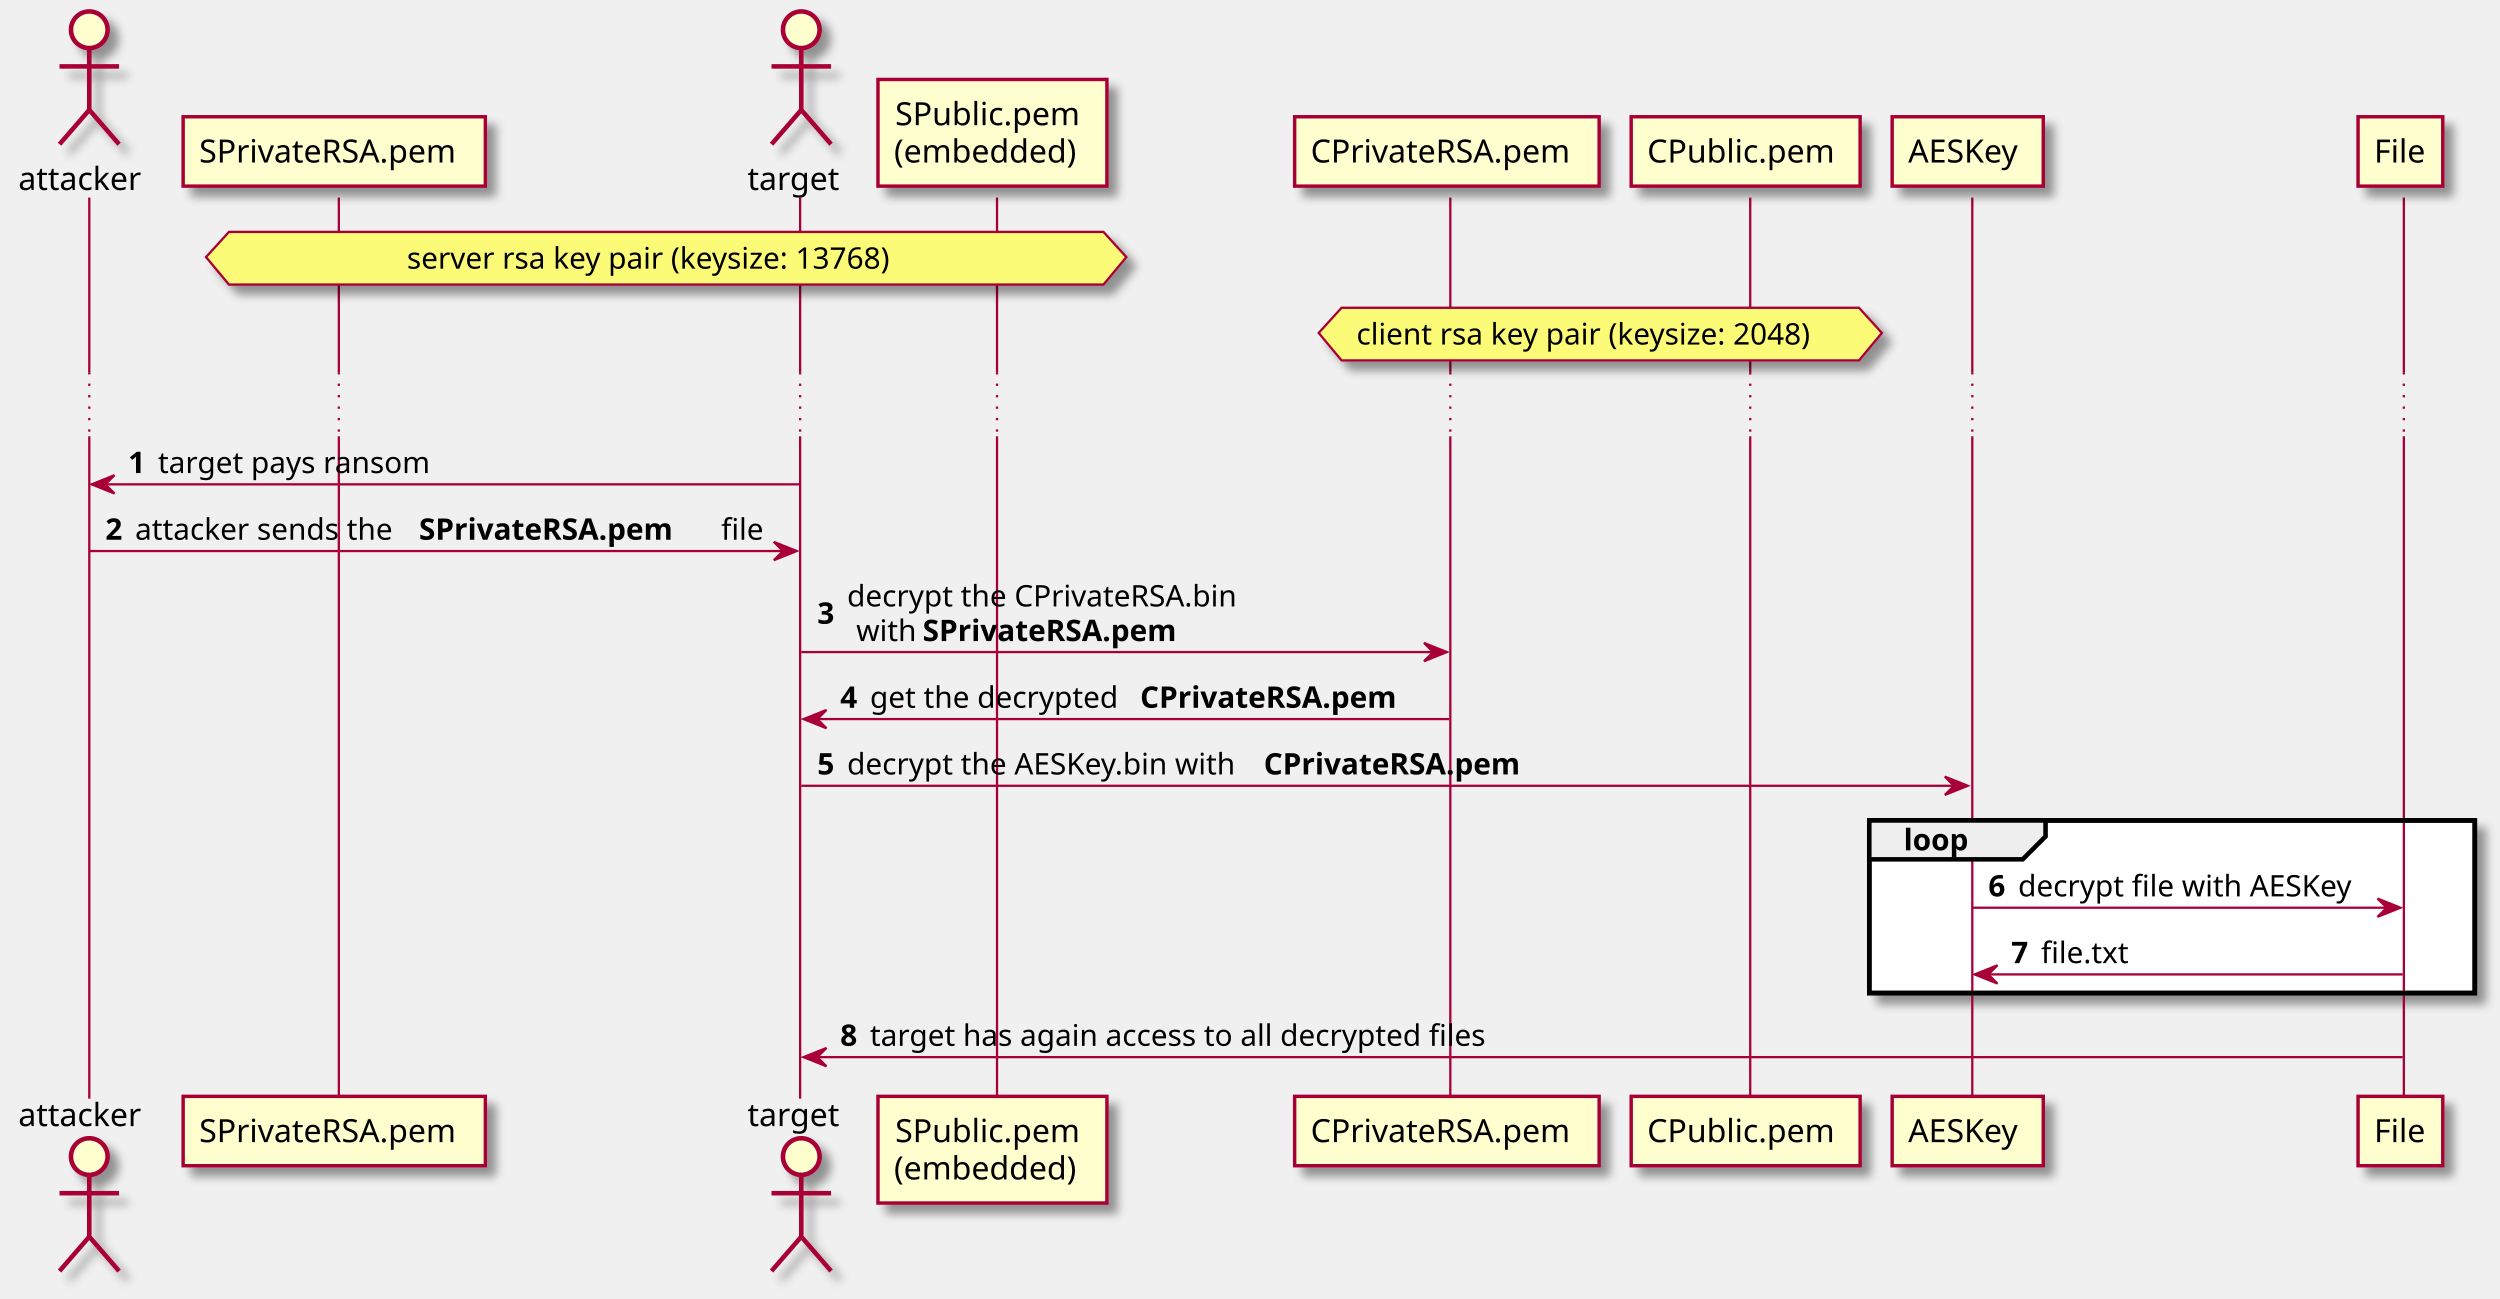
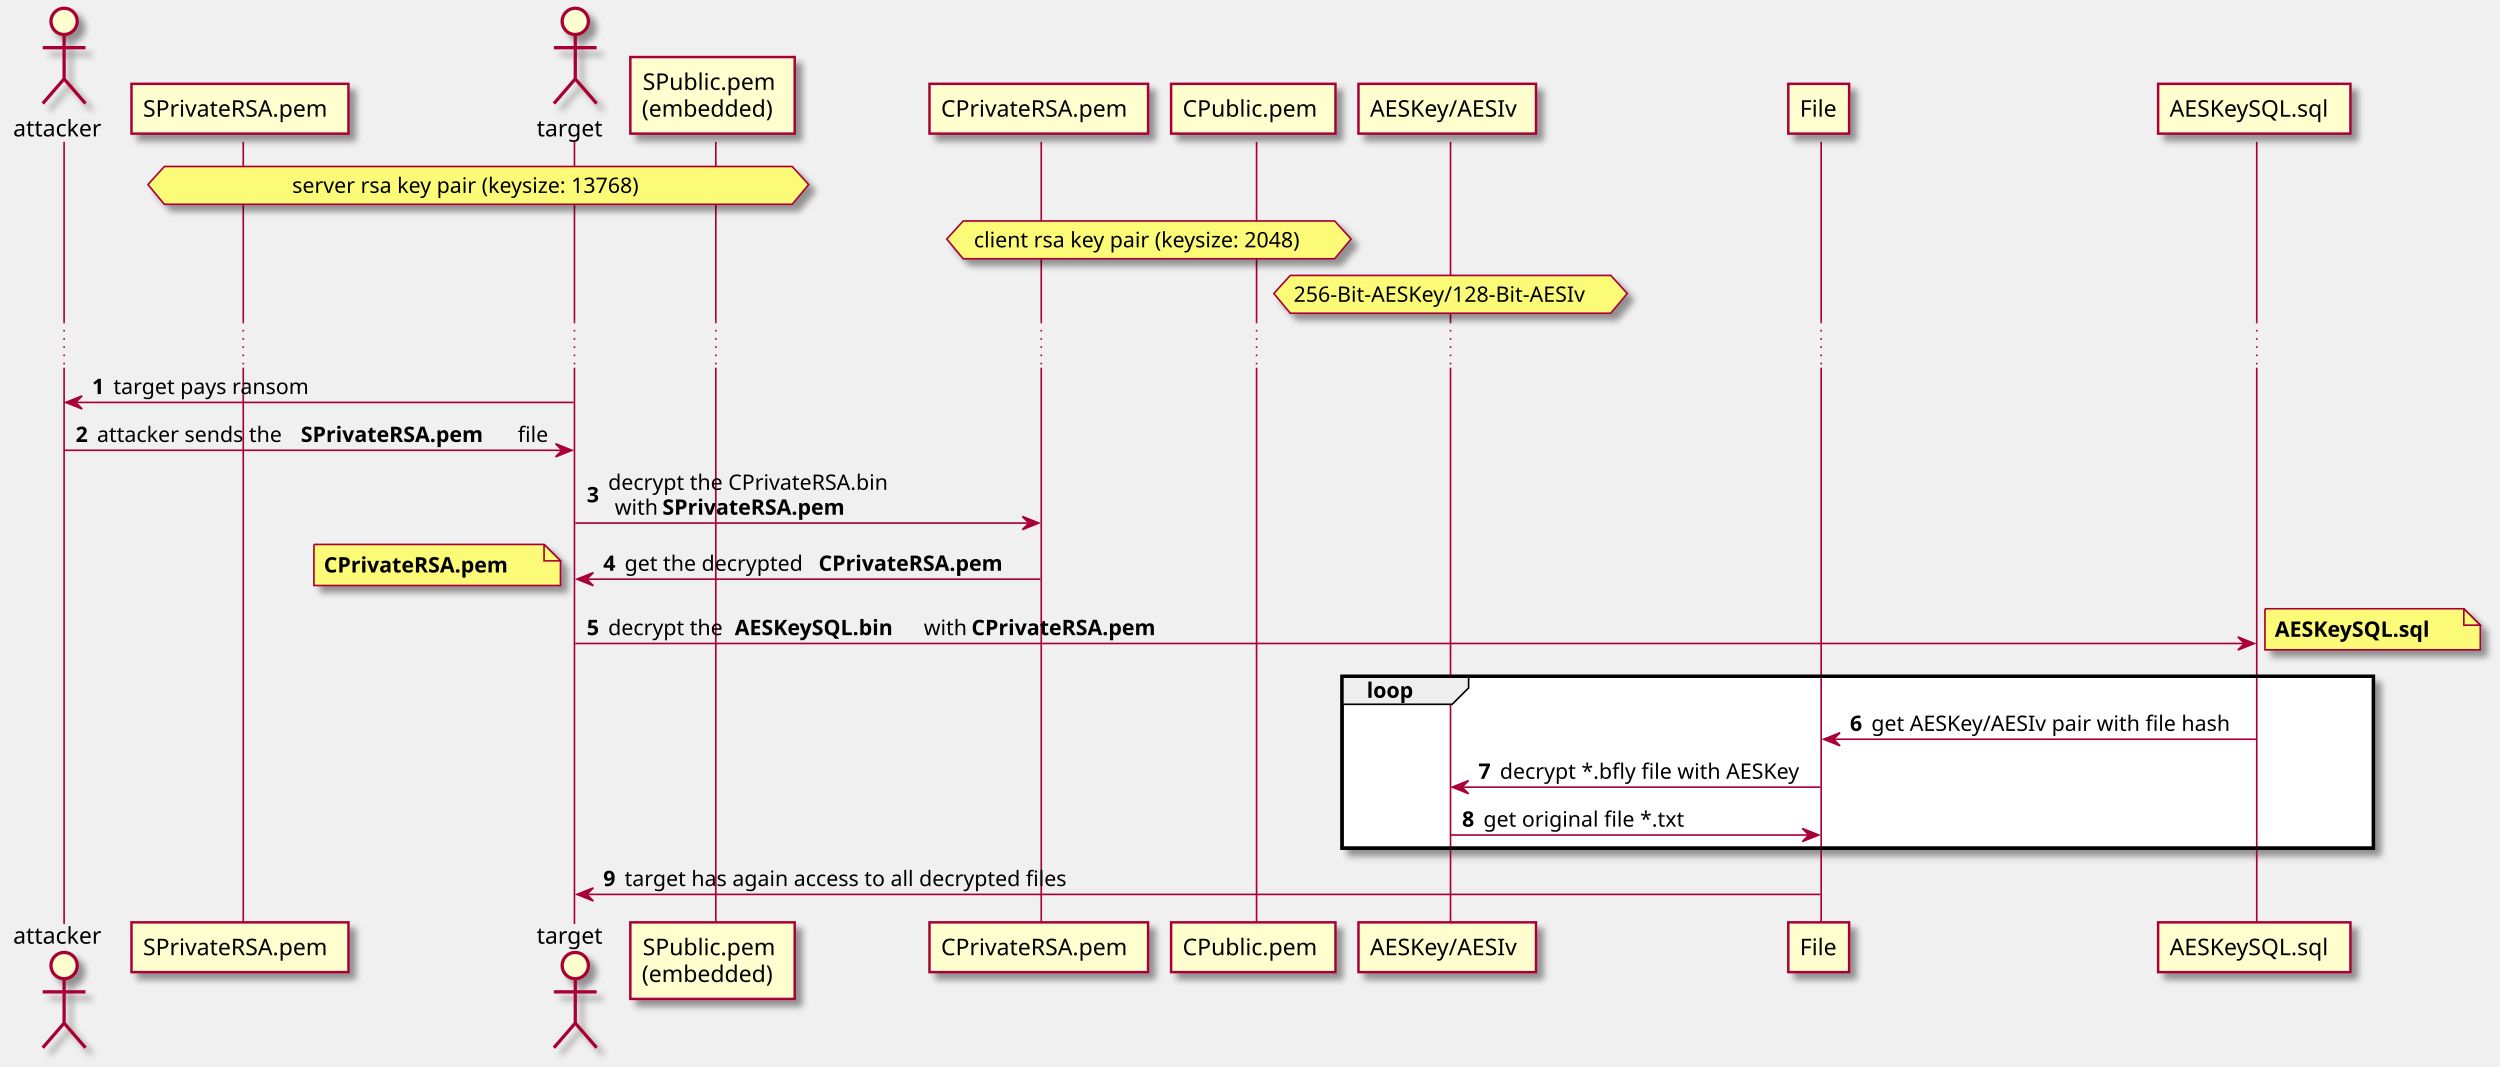
- <svg xmlns="http://www.w3.org/2000/svg" contentScriptType="application/ecmascript" contentStyleType="text/css" height="567px" preserveAspectRatio="none" style="width:1092px;height:567px;" version="1.1" viewBox="0 0 1092 567" width="1092px" zoomAndPan="magnify">
+ <svg xmlns="http://www.w3.org/2000/svg" contentScriptType="application/ecmascript" contentStyleType="text/css" height="649px" preserveAspectRatio="none" style="width:1521px;height:649px;" version="1.1" viewBox="0 0 1521 649" width="1521px" zoomAndPan="magnify">
  <defs>
-     <filter height="300%" id="f1bf8vl59y345n" width="300%" x="-1" y="-1">
+     <filter height="300%" id="f1le8fboslw32j" width="300%" x="-1" y="-1">
      <feGaussianBlur result="blurOut" stdDeviation="2.0" />
      <feColorMatrix in="blurOut" result="blurOut2" type="matrix" values="0 0 0 0 0 0 0 0 0 0 0 0 0 0 0 0 0 0 .4 0" />
      <feOffset dx="4.0" dy="4.0" in="blurOut2" result="blurOut3" />
      <feBlend in="SourceGraphic" in2="blurOut3" mode="normal" />
    </filter>
  </defs>
  <g>
-     <rect fill="#FFFFFF" filter="url(#f1bf8vl59y345n)" height="75.398" style="stroke: #000000; stroke-width: 2.0;" width="264.5" x="816.5" y="358.359" />
-     <line style="stroke: #A80036; stroke-width: 1.0;" x1="39" x2="39" y1="86.297" y2="162.562" />
-     <line style="stroke: #A80036; stroke-width: 1.0; stroke-dasharray: 1.0,4.0;" x1="39" x2="39" y1="162.562" y2="190.562" />
-     <line style="stroke: #A80036; stroke-width: 1.0;" x1="39" x2="39" y1="190.562" y2="479.891" />
-     <line style="stroke: #A80036; stroke-width: 1.0;" x1="148" x2="148" y1="86.297" y2="162.562" />
-     <line style="stroke: #A80036; stroke-width: 1.0; stroke-dasharray: 1.0,4.0;" x1="148" x2="148" y1="162.562" y2="190.562" />
-     <line style="stroke: #A80036; stroke-width: 1.0;" x1="148" x2="148" y1="190.562" y2="479.891" />
-     <line style="stroke: #A80036; stroke-width: 1.0;" x1="349.5" x2="349.5" y1="86.297" y2="162.562" />
-     <line style="stroke: #A80036; stroke-width: 1.0; stroke-dasharray: 1.0,4.0;" x1="349.5" x2="349.5" y1="162.562" y2="190.562" />
-     <line style="stroke: #A80036; stroke-width: 1.0;" x1="349.5" x2="349.5" y1="190.562" y2="479.891" />
-     <line style="stroke: #A80036; stroke-width: 1.0;" x1="435.5" x2="435.5" y1="86.297" y2="162.562" />
-     <line style="stroke: #A80036; stroke-width: 1.0; stroke-dasharray: 1.0,4.0;" x1="435.5" x2="435.5" y1="162.562" y2="190.562" />
-     <line style="stroke: #A80036; stroke-width: 1.0;" x1="435.5" x2="435.5" y1="190.562" y2="479.891" />
-     <line style="stroke: #A80036; stroke-width: 1.0;" x1="633.5" x2="633.5" y1="86.297" y2="162.562" />
-     <line style="stroke: #A80036; stroke-width: 1.0; stroke-dasharray: 1.0,4.0;" x1="633.5" x2="633.5" y1="162.562" y2="190.562" />
-     <line style="stroke: #A80036; stroke-width: 1.0;" x1="633.5" x2="633.5" y1="190.562" y2="479.891" />
-     <line style="stroke: #A80036; stroke-width: 1.0;" x1="764.5" x2="764.5" y1="86.297" y2="162.562" />
-     <line style="stroke: #A80036; stroke-width: 1.0; stroke-dasharray: 1.0,4.0;" x1="764.5" x2="764.5" y1="162.562" y2="190.562" />
-     <line style="stroke: #A80036; stroke-width: 1.0;" x1="764.5" x2="764.5" y1="190.562" y2="479.891" />
-     <line style="stroke: #A80036; stroke-width: 1.0;" x1="861.5" x2="861.5" y1="86.297" y2="162.562" />
-     <line style="stroke: #A80036; stroke-width: 1.0; stroke-dasharray: 1.0,4.0;" x1="861.5" x2="861.5" y1="162.562" y2="190.562" />
-     <line style="stroke: #A80036; stroke-width: 1.0;" x1="861.5" x2="861.5" y1="190.562" y2="479.891" />
-     <line style="stroke: #A80036; stroke-width: 1.0;" x1="1050" x2="1050" y1="86.297" y2="162.562" />
-     <line style="stroke: #A80036; stroke-width: 1.0; stroke-dasharray: 1.0,4.0;" x1="1050" x2="1050" y1="162.562" y2="190.562" />
-     <line style="stroke: #A80036; stroke-width: 1.0;" x1="1050" x2="1050" y1="190.562" y2="479.891" />
+     <rect fill="#FFFFFF" filter="url(#f1le8fboslw32j)" height="104.531" style="stroke: #000000; stroke-width: 2.0;" width="627.5" x="816.5" y="411.492" />
+     <line style="stroke: #A80036; stroke-width: 1.0;" x1="39" x2="39" y1="86.297" y2="195.695" />
+     <line style="stroke: #A80036; stroke-width: 1.0; stroke-dasharray: 1.0,4.0;" x1="39" x2="39" y1="195.695" y2="223.695" />
+     <line style="stroke: #A80036; stroke-width: 1.0;" x1="39" x2="39" y1="223.695" y2="562.156" />
+     <line style="stroke: #A80036; stroke-width: 1.0;" x1="148" x2="148" y1="86.297" y2="195.695" />
+     <line style="stroke: #A80036; stroke-width: 1.0; stroke-dasharray: 1.0,4.0;" x1="148" x2="148" y1="195.695" y2="223.695" />
+     <line style="stroke: #A80036; stroke-width: 1.0;" x1="148" x2="148" y1="223.695" y2="562.156" />
+     <line style="stroke: #A80036; stroke-width: 1.0;" x1="349.5" x2="349.5" y1="86.297" y2="195.695" />
+     <line style="stroke: #A80036; stroke-width: 1.0; stroke-dasharray: 1.0,4.0;" x1="349.5" x2="349.5" y1="195.695" y2="223.695" />
+     <line style="stroke: #A80036; stroke-width: 1.0;" x1="349.5" x2="349.5" y1="223.695" y2="562.156" />
+     <line style="stroke: #A80036; stroke-width: 1.0;" x1="435.5" x2="435.5" y1="86.297" y2="195.695" />
+     <line style="stroke: #A80036; stroke-width: 1.0; stroke-dasharray: 1.0,4.0;" x1="435.5" x2="435.5" y1="195.695" y2="223.695" />
+     <line style="stroke: #A80036; stroke-width: 1.0;" x1="435.5" x2="435.5" y1="223.695" y2="562.156" />
+     <line style="stroke: #A80036; stroke-width: 1.0;" x1="633.5" x2="633.5" y1="86.297" y2="195.695" />
+     <line style="stroke: #A80036; stroke-width: 1.0; stroke-dasharray: 1.0,4.0;" x1="633.5" x2="633.5" y1="195.695" y2="223.695" />
+     <line style="stroke: #A80036; stroke-width: 1.0;" x1="633.5" x2="633.5" y1="223.695" y2="562.156" />
+     <line style="stroke: #A80036; stroke-width: 1.0;" x1="764.5" x2="764.5" y1="86.297" y2="195.695" />
+     <line style="stroke: #A80036; stroke-width: 1.0; stroke-dasharray: 1.0,4.0;" x1="764.5" x2="764.5" y1="195.695" y2="223.695" />
+     <line style="stroke: #A80036; stroke-width: 1.0;" x1="764.5" x2="764.5" y1="223.695" y2="562.156" />
+     <line style="stroke: #A80036; stroke-width: 1.0;" x1="882.5" x2="882.5" y1="86.297" y2="195.695" />
+     <line style="stroke: #A80036; stroke-width: 1.0; stroke-dasharray: 1.0,4.0;" x1="882.5" x2="882.5" y1="195.695" y2="223.695" />
+     <line style="stroke: #A80036; stroke-width: 1.0;" x1="882.5" x2="882.5" y1="223.695" y2="562.156" />
+     <line style="stroke: #A80036; stroke-width: 1.0;" x1="1108" x2="1108" y1="86.297" y2="195.695" />
+     <line style="stroke: #A80036; stroke-width: 1.0; stroke-dasharray: 1.0,4.0;" x1="1108" x2="1108" y1="195.695" y2="223.695" />
+     <line style="stroke: #A80036; stroke-width: 1.0;" x1="1108" x2="1108" y1="223.695" y2="562.156" />
+     <line style="stroke: #A80036; stroke-width: 1.0;" x1="1373" x2="1373" y1="86.297" y2="195.695" />
+     <line style="stroke: #A80036; stroke-width: 1.0; stroke-dasharray: 1.0,4.0;" x1="1373" x2="1373" y1="195.695" y2="223.695" />
+     <line style="stroke: #A80036; stroke-width: 1.0;" x1="1373" x2="1373" y1="223.695" y2="562.156" />
    <text fill="#000000" font-family="sans-serif" font-size="14" lengthAdjust="spacingAndGlyphs" textLength="56" x="8" y="82.995">attacker</text>
-     <ellipse cx="39" cy="13" fill="#FEFECE" filter="url(#f1bf8vl59y345n)" rx="8" ry="8" style="stroke: #A80036; stroke-width: 2.0;" />
-     <path d="M39,21 L39,48 M26,29 L52,29 M39,48 L26,63 M39,48 L52,63 " fill="#FEFECE" filter="url(#f1bf8vl59y345n)" style="stroke: #A80036; stroke-width: 2.0;" />
-     <text fill="#000000" font-family="sans-serif" font-size="14" lengthAdjust="spacingAndGlyphs" textLength="56" x="8" y="491.886">attacker</text>
-     <ellipse cx="39" cy="505.188" fill="#FEFECE" filter="url(#f1bf8vl59y345n)" rx="8" ry="8" style="stroke: #A80036; stroke-width: 2.0;" />
-     <path d="M39,513.188 L39,540.188 M26,521.188 L52,521.188 M39,540.188 L26,555.188 M39,540.188 L52,555.188 " fill="#FEFECE" filter="url(#f1bf8vl59y345n)" style="stroke: #A80036; stroke-width: 2.0;" />
-     <rect fill="#FEFECE" filter="url(#f1bf8vl59y345n)" height="30.297" style="stroke: #A80036; stroke-width: 1.5;" width="132" x="80" y="51" />
+     <ellipse cx="39" cy="13" fill="#FEFECE" filter="url(#f1le8fboslw32j)" rx="8" ry="8" style="stroke: #A80036; stroke-width: 2.0;" />
+     <path d="M39,21 L39,48 M26,29 L52,29 M39,48 L26,63 M39,48 L52,63 " fill="none" filter="url(#f1le8fboslw32j)" style="stroke: #A80036; stroke-width: 2.0;" />
+     <text fill="#000000" font-family="sans-serif" font-size="14" lengthAdjust="spacingAndGlyphs" textLength="56" x="8" y="574.151">attacker</text>
+     <ellipse cx="39" cy="587.453" fill="#FEFECE" filter="url(#f1le8fboslw32j)" rx="8" ry="8" style="stroke: #A80036; stroke-width: 2.0;" />
+     <path d="M39,595.453 L39,622.453 M26,603.453 L52,603.453 M39,622.453 L26,637.453 M39,622.453 L52,637.453 " fill="none" filter="url(#f1le8fboslw32j)" style="stroke: #A80036; stroke-width: 2.0;" />
+     <rect fill="#FEFECE" filter="url(#f1le8fboslw32j)" height="30.297" style="stroke: #A80036; stroke-width: 1.5;" width="132" x="80" y="51" />
    <text fill="#000000" font-family="sans-serif" font-size="14" lengthAdjust="spacingAndGlyphs" textLength="118" x="87" y="70.995">SPrivateRSA.pem</text>
-     <rect fill="#FEFECE" filter="url(#f1bf8vl59y345n)" height="30.297" style="stroke: #A80036; stroke-width: 1.5;" width="132" x="80" y="478.891" />
-     <text fill="#000000" font-family="sans-serif" font-size="14" lengthAdjust="spacingAndGlyphs" textLength="118" x="87" y="498.886">SPrivateRSA.pem</text>
+     <rect fill="#FEFECE" filter="url(#f1le8fboslw32j)" height="30.297" style="stroke: #A80036; stroke-width: 1.5;" width="132" x="80" y="561.156" />
+     <text fill="#000000" font-family="sans-serif" font-size="14" lengthAdjust="spacingAndGlyphs" textLength="118" x="87" y="581.151">SPrivateRSA.pem</text>
    <text fill="#000000" font-family="sans-serif" font-size="14" lengthAdjust="spacingAndGlyphs" textLength="41" x="326.5" y="82.995">target</text>
-     <ellipse cx="350" cy="13" fill="#FEFECE" filter="url(#f1bf8vl59y345n)" rx="8" ry="8" style="stroke: #A80036; stroke-width: 2.0;" />
-     <path d="M350,21 L350,48 M337,29 L363,29 M350,48 L337,63 M350,48 L363,63 " fill="#FEFECE" filter="url(#f1bf8vl59y345n)" style="stroke: #A80036; stroke-width: 2.0;" />
-     <text fill="#000000" font-family="sans-serif" font-size="14" lengthAdjust="spacingAndGlyphs" textLength="41" x="326.5" y="491.886">target</text>
-     <ellipse cx="350" cy="505.188" fill="#FEFECE" filter="url(#f1bf8vl59y345n)" rx="8" ry="8" style="stroke: #A80036; stroke-width: 2.0;" />
-     <path d="M350,513.188 L350,540.188 M337,521.188 L363,521.188 M350,540.188 L337,555.188 M350,540.188 L363,555.188 " fill="#FEFECE" filter="url(#f1bf8vl59y345n)" style="stroke: #A80036; stroke-width: 2.0;" />
-     <rect fill="#FEFECE" filter="url(#f1bf8vl59y345n)" height="46.594" style="stroke: #A80036; stroke-width: 1.5;" width="100" x="383.5" y="34.703" />
+     <ellipse cx="350" cy="13" fill="#FEFECE" filter="url(#f1le8fboslw32j)" rx="8" ry="8" style="stroke: #A80036; stroke-width: 2.0;" />
+     <path d="M350,21 L350,48 M337,29 L363,29 M350,48 L337,63 M350,48 L363,63 " fill="none" filter="url(#f1le8fboslw32j)" style="stroke: #A80036; stroke-width: 2.0;" />
+     <text fill="#000000" font-family="sans-serif" font-size="14" lengthAdjust="spacingAndGlyphs" textLength="41" x="326.5" y="574.151">target</text>
+     <ellipse cx="350" cy="587.453" fill="#FEFECE" filter="url(#f1le8fboslw32j)" rx="8" ry="8" style="stroke: #A80036; stroke-width: 2.0;" />
+     <path d="M350,595.453 L350,622.453 M337,603.453 L363,603.453 M350,622.453 L337,637.453 M350,622.453 L363,637.453 " fill="none" filter="url(#f1le8fboslw32j)" style="stroke: #A80036; stroke-width: 2.0;" />
+     <rect fill="#FEFECE" filter="url(#f1le8fboslw32j)" height="46.594" style="stroke: #A80036; stroke-width: 1.5;" width="100" x="383.5" y="34.703" />
    <text fill="#000000" font-family="sans-serif" font-size="14" lengthAdjust="spacingAndGlyphs" textLength="85" x="391" y="54.698">SPublic.pem</text>
    <text fill="#000000" font-family="sans-serif" font-size="14" lengthAdjust="spacingAndGlyphs" textLength="86" x="390.5" y="70.995">(embedded)</text>
-     <rect fill="#FEFECE" filter="url(#f1bf8vl59y345n)" height="46.594" style="stroke: #A80036; stroke-width: 1.5;" width="100" x="383.5" y="478.891" />
-     <text fill="#000000" font-family="sans-serif" font-size="14" lengthAdjust="spacingAndGlyphs" textLength="85" x="391" y="498.886">SPublic.pem</text>
-     <text fill="#000000" font-family="sans-serif" font-size="14" lengthAdjust="spacingAndGlyphs" textLength="86" x="390.5" y="515.183">(embedded)</text>
-     <rect fill="#FEFECE" filter="url(#f1bf8vl59y345n)" height="30.297" style="stroke: #A80036; stroke-width: 1.5;" width="133" x="565.5" y="51" />
+     <rect fill="#FEFECE" filter="url(#f1le8fboslw32j)" height="46.594" style="stroke: #A80036; stroke-width: 1.5;" width="100" x="383.5" y="561.156" />
+     <text fill="#000000" font-family="sans-serif" font-size="14" lengthAdjust="spacingAndGlyphs" textLength="85" x="391" y="581.151">SPublic.pem</text>
+     <text fill="#000000" font-family="sans-serif" font-size="14" lengthAdjust="spacingAndGlyphs" textLength="86" x="390.5" y="597.448">(embedded)</text>
+     <rect fill="#FEFECE" filter="url(#f1le8fboslw32j)" height="30.297" style="stroke: #A80036; stroke-width: 1.5;" width="133" x="565.5" y="51" />
    <text fill="#000000" font-family="sans-serif" font-size="14" lengthAdjust="spacingAndGlyphs" textLength="119" x="572.5" y="70.995">CPrivateRSA.pem</text>
-     <rect fill="#FEFECE" filter="url(#f1bf8vl59y345n)" height="30.297" style="stroke: #A80036; stroke-width: 1.5;" width="133" x="565.5" y="478.891" />
-     <text fill="#000000" font-family="sans-serif" font-size="14" lengthAdjust="spacingAndGlyphs" textLength="119" x="572.5" y="498.886">CPrivateRSA.pem</text>
-     <rect fill="#FEFECE" filter="url(#f1bf8vl59y345n)" height="30.297" style="stroke: #A80036; stroke-width: 1.5;" width="100" x="712.5" y="51" />
+     <rect fill="#FEFECE" filter="url(#f1le8fboslw32j)" height="30.297" style="stroke: #A80036; stroke-width: 1.5;" width="133" x="565.5" y="561.156" />
+     <text fill="#000000" font-family="sans-serif" font-size="14" lengthAdjust="spacingAndGlyphs" textLength="119" x="572.5" y="581.151">CPrivateRSA.pem</text>
+     <rect fill="#FEFECE" filter="url(#f1le8fboslw32j)" height="30.297" style="stroke: #A80036; stroke-width: 1.5;" width="100" x="712.5" y="51" />
    <text fill="#000000" font-family="sans-serif" font-size="14" lengthAdjust="spacingAndGlyphs" textLength="86" x="719.5" y="70.995">CPublic.pem</text>
-     <rect fill="#FEFECE" filter="url(#f1bf8vl59y345n)" height="30.297" style="stroke: #A80036; stroke-width: 1.5;" width="100" x="712.5" y="478.891" />
-     <text fill="#000000" font-family="sans-serif" font-size="14" lengthAdjust="spacingAndGlyphs" textLength="86" x="719.5" y="498.886">CPublic.pem</text>
-     <rect fill="#FEFECE" filter="url(#f1bf8vl59y345n)" height="30.297" style="stroke: #A80036; stroke-width: 1.5;" width="66" x="826.5" y="51" />
-     <text fill="#000000" font-family="sans-serif" font-size="14" lengthAdjust="spacingAndGlyphs" textLength="52" x="833.5" y="70.995">AESKey</text>
-     <rect fill="#FEFECE" filter="url(#f1bf8vl59y345n)" height="30.297" style="stroke: #A80036; stroke-width: 1.5;" width="66" x="826.5" y="478.891" />
-     <text fill="#000000" font-family="sans-serif" font-size="14" lengthAdjust="spacingAndGlyphs" textLength="52" x="833.5" y="498.886">AESKey</text>
-     <rect fill="#FEFECE" filter="url(#f1bf8vl59y345n)" height="30.297" style="stroke: #A80036; stroke-width: 1.5;" width="37" x="1030" y="51" />
-     <text fill="#000000" font-family="sans-serif" font-size="14" lengthAdjust="spacingAndGlyphs" textLength="23" x="1037" y="70.995">File</text>
-     <rect fill="#FEFECE" filter="url(#f1bf8vl59y345n)" height="30.297" style="stroke: #A80036; stroke-width: 1.5;" width="37" x="1030" y="478.891" />
-     <text fill="#000000" font-family="sans-serif" font-size="14" lengthAdjust="spacingAndGlyphs" textLength="23" x="1037" y="498.886">File</text>
-     <polygon fill="#FBFB77" filter="url(#f1bf8vl59y345n)" points="100,101.297,482,101.297,492,112.297,482,124.297,100,124.297,90,112.297,100,101.297" style="stroke: #A80036; stroke-width: 1.0;" />
+     <rect fill="#FEFECE" filter="url(#f1le8fboslw32j)" height="30.297" style="stroke: #A80036; stroke-width: 1.5;" width="100" x="712.5" y="561.156" />
+     <text fill="#000000" font-family="sans-serif" font-size="14" lengthAdjust="spacingAndGlyphs" textLength="86" x="719.5" y="581.151">CPublic.pem</text>
+     <rect fill="#FEFECE" filter="url(#f1le8fboslw32j)" height="30.297" style="stroke: #A80036; stroke-width: 1.5;" width="108" x="826.5" y="51" />
+     <text fill="#000000" font-family="sans-serif" font-size="14" lengthAdjust="spacingAndGlyphs" textLength="94" x="833.5" y="70.995">AESKey/AESIv</text>
+     <rect fill="#FEFECE" filter="url(#f1le8fboslw32j)" height="30.297" style="stroke: #A80036; stroke-width: 1.5;" width="108" x="826.5" y="561.156" />
+     <text fill="#000000" font-family="sans-serif" font-size="14" lengthAdjust="spacingAndGlyphs" textLength="94" x="833.5" y="581.151">AESKey/AESIv</text>
+     <rect fill="#FEFECE" filter="url(#f1le8fboslw32j)" height="30.297" style="stroke: #A80036; stroke-width: 1.5;" width="37" x="1088" y="51" />
+     <text fill="#000000" font-family="sans-serif" font-size="14" lengthAdjust="spacingAndGlyphs" textLength="23" x="1095" y="70.995">File</text>
+     <rect fill="#FEFECE" filter="url(#f1le8fboslw32j)" height="30.297" style="stroke: #A80036; stroke-width: 1.5;" width="37" x="1088" y="561.156" />
+     <text fill="#000000" font-family="sans-serif" font-size="14" lengthAdjust="spacingAndGlyphs" textLength="23" x="1095" y="581.151">File</text>
+     <rect fill="#FEFECE" filter="url(#f1le8fboslw32j)" height="30.297" style="stroke: #A80036; stroke-width: 1.5;" width="117" x="1313" y="51" />
+     <text fill="#000000" font-family="sans-serif" font-size="14" lengthAdjust="spacingAndGlyphs" textLength="103" x="1320" y="70.995">AESKeySQL.sql</text>
+     <rect fill="#FEFECE" filter="url(#f1le8fboslw32j)" height="30.297" style="stroke: #A80036; stroke-width: 1.5;" width="117" x="1313" y="561.156" />
+     <text fill="#000000" font-family="sans-serif" font-size="14" lengthAdjust="spacingAndGlyphs" textLength="103" x="1320" y="581.151">AESKeySQL.sql</text>
+     <polygon fill="#FBFB77" filter="url(#f1le8fboslw32j)" points="100,101.297,482,101.297,492,112.297,482,124.297,100,124.297,90,112.297,100,101.297" style="stroke: #A80036; stroke-width: 1.0;" />
    <text fill="#000000" font-family="sans-serif" font-size="13" lengthAdjust="spacingAndGlyphs" textLength="227" x="177.75" y="117.364">server rsa key pair (keysize: 13768)</text>
-     <polygon fill="#FBFB77" filter="url(#f1bf8vl59y345n)" points="586,134.43,812,134.43,822,145.43,812,157.43,586,157.43,576,145.43,586,134.43" style="stroke: #A80036; stroke-width: 1.0;" />
+     <polygon fill="#FBFB77" filter="url(#f1le8fboslw32j)" points="586,134.43,812,134.43,822,145.43,812,157.43,586,157.43,576,145.43,586,134.43" style="stroke: #A80036; stroke-width: 1.0;" />
    <text fill="#000000" font-family="sans-serif" font-size="13" lengthAdjust="spacingAndGlyphs" textLength="213" x="592.5" y="150.497">client rsa key pair (keysize: 2048)</text>
-     <polygon fill="#A80036" points="50,207.562,40,211.562,50,215.562,46,211.562" style="stroke: #A80036; stroke-width: 1.0;" />
-     <line style="stroke: #A80036; stroke-width: 1.0;" x1="44" x2="349" y1="211.562" y2="211.562" />
-     <text fill="#000000" font-family="sans-serif" font-size="13" font-weight="bold" lengthAdjust="spacingAndGlyphs" textLength="9" x="56" y="206.629">1</text>
-     <text fill="#000000" font-family="sans-serif" font-size="13" lengthAdjust="spacingAndGlyphs" textLength="126" x="69" y="206.629">target pays ransom</text>
-     <polygon fill="#A80036" points="338,236.695,348,240.695,338,244.695,342,240.695" style="stroke: #A80036; stroke-width: 1.0;" />
-     <line style="stroke: #A80036; stroke-width: 1.0;" x1="39" x2="344" y1="240.695" y2="240.695" />
-     <text fill="#000000" font-family="sans-serif" font-size="13" font-weight="bold" lengthAdjust="spacingAndGlyphs" textLength="9" x="46" y="235.762">2</text>
-     <text fill="#000000" font-family="sans-serif" font-size="13" lengthAdjust="spacingAndGlyphs" textLength="120" x="59" y="235.762">attacker sends the</text>
-     <text fill="#000000" font-family="sans-serif" font-size="13" font-weight="bold" lengthAdjust="spacingAndGlyphs" textLength="128" x="183" y="235.762">SPrivateRSA.pem</text>
-     <text fill="#000000" font-family="sans-serif" font-size="13" lengthAdjust="spacingAndGlyphs" textLength="18" x="315" y="235.762">file</text>
-     <polygon fill="#A80036" points="622,280.828,632,284.828,622,288.828,626,284.828" style="stroke: #A80036; stroke-width: 1.0;" />
-     <line style="stroke: #A80036; stroke-width: 1.0;" x1="350" x2="628" y1="284.828" y2="284.828" />
-     <text fill="#000000" font-family="sans-serif" font-size="13" font-weight="bold" lengthAdjust="spacingAndGlyphs" textLength="9" x="357" y="272.461">3</text>
-     <text fill="#000000" font-family="sans-serif" font-size="13" lengthAdjust="spacingAndGlyphs" textLength="179" x="370" y="264.895">decrypt the CPrivateRSA.bin</text>
-     <text fill="#000000" font-family="sans-serif" font-size="13" lengthAdjust="spacingAndGlyphs" textLength="25" x="374" y="280.028">with</text>
-     <text fill="#000000" font-family="sans-serif" font-size="13" font-weight="bold" lengthAdjust="spacingAndGlyphs" textLength="128" x="403" y="280.028">SPrivateRSA.pem</text>
-     <polygon fill="#A80036" points="361,310.094,351,314.094,361,318.094,357,314.094" style="stroke: #A80036; stroke-width: 1.0;" />
-     <line style="stroke: #A80036; stroke-width: 1.0;" x1="355" x2="633" y1="314.094" y2="314.094" />
-     <text fill="#000000" font-family="sans-serif" font-size="13" font-weight="bold" lengthAdjust="spacingAndGlyphs" textLength="9" x="367" y="309.161">4</text>
-     <text fill="#000000" font-family="sans-serif" font-size="13" lengthAdjust="spacingAndGlyphs" textLength="114" x="380" y="309.161">get the decrypted</text>
-     <text fill="#000000" font-family="sans-serif" font-size="13" font-weight="bold" lengthAdjust="spacingAndGlyphs" textLength="129" x="498" y="309.161">CPrivateRSA.pem</text>
-     <polygon fill="#A80036" points="849.5,339.227,859.5,343.227,849.5,347.227,853.5,343.227" style="stroke: #A80036; stroke-width: 1.0;" />
-     <line style="stroke: #A80036; stroke-width: 1.0;" x1="350" x2="855.5" y1="343.227" y2="343.227" />
-     <text fill="#000000" font-family="sans-serif" font-size="13" font-weight="bold" lengthAdjust="spacingAndGlyphs" textLength="9" x="357" y="338.293">5</text>
-     <text fill="#000000" font-family="sans-serif" font-size="13" lengthAdjust="spacingAndGlyphs" textLength="178" x="370" y="338.293">decrypt the AESKey.bin with</text>
-     <text fill="#000000" font-family="sans-serif" font-size="13" font-weight="bold" lengthAdjust="spacingAndGlyphs" textLength="129" x="552" y="338.293">CPrivateRSA.pem</text>
-     <rect fill="none" height="75.398" style="stroke: #000000; stroke-width: 2.0;" width="264.5" x="816.5" y="358.359" />
-     <polygon fill="#EEEEEE" points="816.5,358.359,893.5,358.359,893.5,365.359,883.5,375.359,816.5,375.359,816.5,358.359" style="stroke: #000000; stroke-width: 2.0;" />
-     <text fill="#000000" font-family="sans-serif" font-size="13" font-weight="bold" lengthAdjust="spacingAndGlyphs" textLength="32" x="831.5" y="371.426">loop</text>
-     <polygon fill="#A80036" points="1038.5,392.492,1048.5,396.492,1038.5,400.492,1042.5,396.492" style="stroke: #A80036; stroke-width: 1.0;" />
-     <line style="stroke: #A80036; stroke-width: 1.0;" x1="861.5" x2="1044.5" y1="396.492" y2="396.492" />
-     <text fill="#000000" font-family="sans-serif" font-size="13" font-weight="bold" lengthAdjust="spacingAndGlyphs" textLength="9" x="868.5" y="391.559">6</text>
-     <text fill="#000000" font-family="sans-serif" font-size="13" lengthAdjust="spacingAndGlyphs" textLength="152" x="881.5" y="391.559">decrypt file with AESKey</text>
-     <polygon fill="#A80036" points="872.5,421.625,862.5,425.625,872.5,429.625,868.5,425.625" style="stroke: #A80036; stroke-width: 1.0;" />
-     <line style="stroke: #A80036; stroke-width: 1.0;" x1="866.5" x2="1049.5" y1="425.625" y2="425.625" />
-     <text fill="#000000" font-family="sans-serif" font-size="13" font-weight="bold" lengthAdjust="spacingAndGlyphs" textLength="9" x="878.5" y="420.692">7</text>
-     <text fill="#000000" font-family="sans-serif" font-size="13" lengthAdjust="spacingAndGlyphs" textLength="39" x="891.5" y="420.692">file.txt</text>
-     <polygon fill="#A80036" points="361,457.758,351,461.758,361,465.758,357,461.758" style="stroke: #A80036; stroke-width: 1.0;" />
-     <line style="stroke: #A80036; stroke-width: 1.0;" x1="355" x2="1049.5" y1="461.758" y2="461.758" />
-     <text fill="#000000" font-family="sans-serif" font-size="13" font-weight="bold" lengthAdjust="spacingAndGlyphs" textLength="9" x="367" y="456.825">8</text>
-     <text fill="#000000" font-family="sans-serif" font-size="13" lengthAdjust="spacingAndGlyphs" textLength="285" x="380" y="456.825">target has again access to all decrypted files</text>
+     <polygon fill="#FBFB77" filter="url(#f1le8fboslw32j)" points="785,167.562,980,167.562,990,178.562,980,190.562,785,190.562,775,178.562,785,167.562" style="stroke: #A80036; stroke-width: 1.0;" />
+     <text fill="#000000" font-family="sans-serif" font-size="13" lengthAdjust="spacingAndGlyphs" textLength="191" x="787" y="183.629">256-Bit-AESKey/128-Bit-AESIv</text>
+     <polygon fill="#A80036" points="50,240.828,40,244.828,50,248.828,46,244.828" style="stroke: #A80036; stroke-width: 1.0;" />
+     <line style="stroke: #A80036; stroke-width: 1.0;" x1="44" x2="349" y1="244.828" y2="244.828" />
+     <text fill="#000000" font-family="sans-serif" font-size="13" font-weight="bold" lengthAdjust="spacingAndGlyphs" textLength="9" x="56" y="239.762">1</text>
+     <text fill="#000000" font-family="sans-serif" font-size="13" lengthAdjust="spacingAndGlyphs" textLength="126" x="69" y="239.762">target pays ransom</text>
+     <polygon fill="#A80036" points="338,269.961,348,273.961,338,277.961,342,273.961" style="stroke: #A80036; stroke-width: 1.0;" />
+     <line style="stroke: #A80036; stroke-width: 1.0;" x1="39" x2="344" y1="273.961" y2="273.961" />
+     <text fill="#000000" font-family="sans-serif" font-size="13" font-weight="bold" lengthAdjust="spacingAndGlyphs" textLength="9" x="46" y="268.895">2</text>
+     <text fill="#000000" font-family="sans-serif" font-size="13" lengthAdjust="spacingAndGlyphs" textLength="120" x="59" y="268.895">attacker sends the</text>
+     <text fill="#000000" font-family="sans-serif" font-size="13" font-weight="bold" lengthAdjust="spacingAndGlyphs" textLength="128" x="183" y="268.895">SPrivateRSA.pem</text>
+     <text fill="#000000" font-family="sans-serif" font-size="13" lengthAdjust="spacingAndGlyphs" textLength="18" x="315" y="268.895">file</text>
+     <polygon fill="#A80036" points="622,314.227,632,318.227,622,322.227,626,318.227" style="stroke: #A80036; stroke-width: 1.0;" />
+     <line style="stroke: #A80036; stroke-width: 1.0;" x1="350" x2="628" y1="318.227" y2="318.227" />
+     <text fill="#000000" font-family="sans-serif" font-size="13" font-weight="bold" lengthAdjust="spacingAndGlyphs" textLength="9" x="357" y="305.594">3</text>
+     <text fill="#000000" font-family="sans-serif" font-size="13" lengthAdjust="spacingAndGlyphs" textLength="179" x="370" y="298.028">decrypt the CPrivateRSA.bin</text>
+     <text fill="#000000" font-family="sans-serif" font-size="13" lengthAdjust="spacingAndGlyphs" textLength="25" x="374" y="313.161">with</text>
+     <text fill="#000000" font-family="sans-serif" font-size="13" font-weight="bold" lengthAdjust="spacingAndGlyphs" textLength="128" x="403" y="313.161">SPrivateRSA.pem</text>
+     <polygon fill="#A80036" points="361,348.359,351,352.359,361,356.359,357,352.359" style="stroke: #A80036; stroke-width: 1.0;" />
+     <line style="stroke: #A80036; stroke-width: 1.0;" x1="355" x2="633" y1="352.359" y2="352.359" />
+     <text fill="#000000" font-family="sans-serif" font-size="13" font-weight="bold" lengthAdjust="spacingAndGlyphs" textLength="9" x="367" y="347.293">4</text>
+     <text fill="#000000" font-family="sans-serif" font-size="13" lengthAdjust="spacingAndGlyphs" textLength="114" x="380" y="347.293">get the decrypted</text>
+     <text fill="#000000" font-family="sans-serif" font-size="13" font-weight="bold" lengthAdjust="spacingAndGlyphs" textLength="129" x="498" y="347.293">CPrivateRSA.pem</text>
+     <path d="M191,331.227 L191,356.227 L341,356.227 L341,341.227 L331,331.227 L191,331.227 " fill="#FBFB77" filter="url(#f1le8fboslw32j)" style="stroke: #A80036; stroke-width: 1.0;" />
+     <path d="M331,331.227 L331,341.227 L341,341.227 L331,331.227 " fill="#FBFB77" style="stroke: #A80036; stroke-width: 1.0;" />
+     <text fill="#000000" font-family="sans-serif" font-size="13" font-weight="bold" lengthAdjust="spacingAndGlyphs" textLength="129" x="197" y="348.293">CPrivateRSA.pem</text>
+     <polygon fill="#A80036" points="1361.5,387.492,1371.5,391.492,1361.5,395.492,1365.5,391.492" style="stroke: #A80036; stroke-width: 1.0;" />
+     <line style="stroke: #A80036; stroke-width: 1.0;" x1="350" x2="1367.5" y1="391.492" y2="391.492" />
+     <text fill="#000000" font-family="sans-serif" font-size="13" font-weight="bold" lengthAdjust="spacingAndGlyphs" textLength="9" x="357" y="386.426">5</text>
+     <text fill="#000000" font-family="sans-serif" font-size="13" lengthAdjust="spacingAndGlyphs" textLength="73" x="370" y="386.426">decrypt the</text>
+     <text fill="#000000" font-family="sans-serif" font-size="13" font-weight="bold" lengthAdjust="spacingAndGlyphs" textLength="111" x="447" y="386.426">AESKeySQL.bin</text>
+     <text fill="#000000" font-family="sans-serif" font-size="13" lengthAdjust="spacingAndGlyphs" textLength="25" x="562" y="386.426">with</text>
+     <text fill="#000000" font-family="sans-serif" font-size="13" font-weight="bold" lengthAdjust="spacingAndGlyphs" textLength="129" x="591" y="386.426">CPrivateRSA.pem</text>
+     <path d="M1378,370.359 L1378,395.359 L1509,395.359 L1509,380.359 L1499,370.359 L1378,370.359 " fill="#FBFB77" filter="url(#f1le8fboslw32j)" style="stroke: #A80036; stroke-width: 1.0;" />
+     <path d="M1499,370.359 L1499,380.359 L1509,380.359 L1499,370.359 " fill="#FBFB77" style="stroke: #A80036; stroke-width: 1.0;" />
+     <text fill="#000000" font-family="sans-serif" font-size="13" font-weight="bold" lengthAdjust="spacingAndGlyphs" textLength="110" x="1384" y="387.426">AESKeySQL.sql</text>
+     <path d="M816.5,411.492 L893.5,411.492 L893.5,418.492 L883.5,428.492 L816.5,428.492 L816.5,411.492 " fill="#EEEEEE" style="stroke: #000000; stroke-width: 1.0;" />
+     <rect fill="none" height="104.531" style="stroke: #000000; stroke-width: 2.0;" width="627.5" x="816.5" y="411.492" />
+     <text fill="#000000" font-family="sans-serif" font-size="13" font-weight="bold" lengthAdjust="spacingAndGlyphs" textLength="32" x="831.5" y="424.559">loop</text>
+     <polygon fill="#A80036" points="1119.5,445.758,1109.5,449.758,1119.5,453.758,1115.5,449.758" style="stroke: #A80036; stroke-width: 1.0;" />
+     <line style="stroke: #A80036; stroke-width: 1.0;" x1="1113.5" x2="1372.5" y1="449.758" y2="449.758" />
+     <text fill="#000000" font-family="sans-serif" font-size="13" font-weight="bold" lengthAdjust="spacingAndGlyphs" textLength="9" x="1125.5" y="444.692">6</text>
+     <text fill="#000000" font-family="sans-serif" font-size="13" lengthAdjust="spacingAndGlyphs" textLength="228" x="1138.5" y="444.692">get AESKey/AESIv pair with file hash</text>
+     <polygon fill="#A80036" points="893.5,474.891,883.5,478.891,893.5,482.891,889.5,478.891" style="stroke: #A80036; stroke-width: 1.0;" />
+     <line style="stroke: #A80036; stroke-width: 1.0;" x1="887.5" x2="1107.5" y1="478.891" y2="478.891" />
+     <text fill="#000000" font-family="sans-serif" font-size="13" font-weight="bold" lengthAdjust="spacingAndGlyphs" textLength="9" x="899.5" y="473.825">7</text>
+     <text fill="#000000" font-family="sans-serif" font-size="13" lengthAdjust="spacingAndGlyphs" textLength="189" x="912.5" y="473.825">decrypt *.bfly file with AESKey</text>
+     <polygon fill="#A80036" points="1096.5,504.023,1106.5,508.023,1096.5,512.023,1100.5,508.023" style="stroke: #A80036; stroke-width: 1.0;" />
+     <line style="stroke: #A80036; stroke-width: 1.0;" x1="882.5" x2="1102.5" y1="508.023" y2="508.023" />
+     <text fill="#000000" font-family="sans-serif" font-size="13" font-weight="bold" lengthAdjust="spacingAndGlyphs" textLength="9" x="889.5" y="502.957">8</text>
+     <text fill="#000000" font-family="sans-serif" font-size="13" lengthAdjust="spacingAndGlyphs" textLength="125" x="902.5" y="502.957">get original file *.txt</text>
+     <polygon fill="#A80036" points="361,540.156,351,544.156,361,548.156,357,544.156" style="stroke: #A80036; stroke-width: 1.0;" />
+     <line style="stroke: #A80036; stroke-width: 1.0;" x1="355" x2="1107.5" y1="544.156" y2="544.156" />
+     <text fill="#000000" font-family="sans-serif" font-size="13" font-weight="bold" lengthAdjust="spacingAndGlyphs" textLength="9" x="367" y="539.09">9</text>
+     <text fill="#000000" font-family="sans-serif" font-size="13" lengthAdjust="spacingAndGlyphs" textLength="285" x="380" y="539.09">target has again access to all decrypted files</text>
  </g>
</svg>
